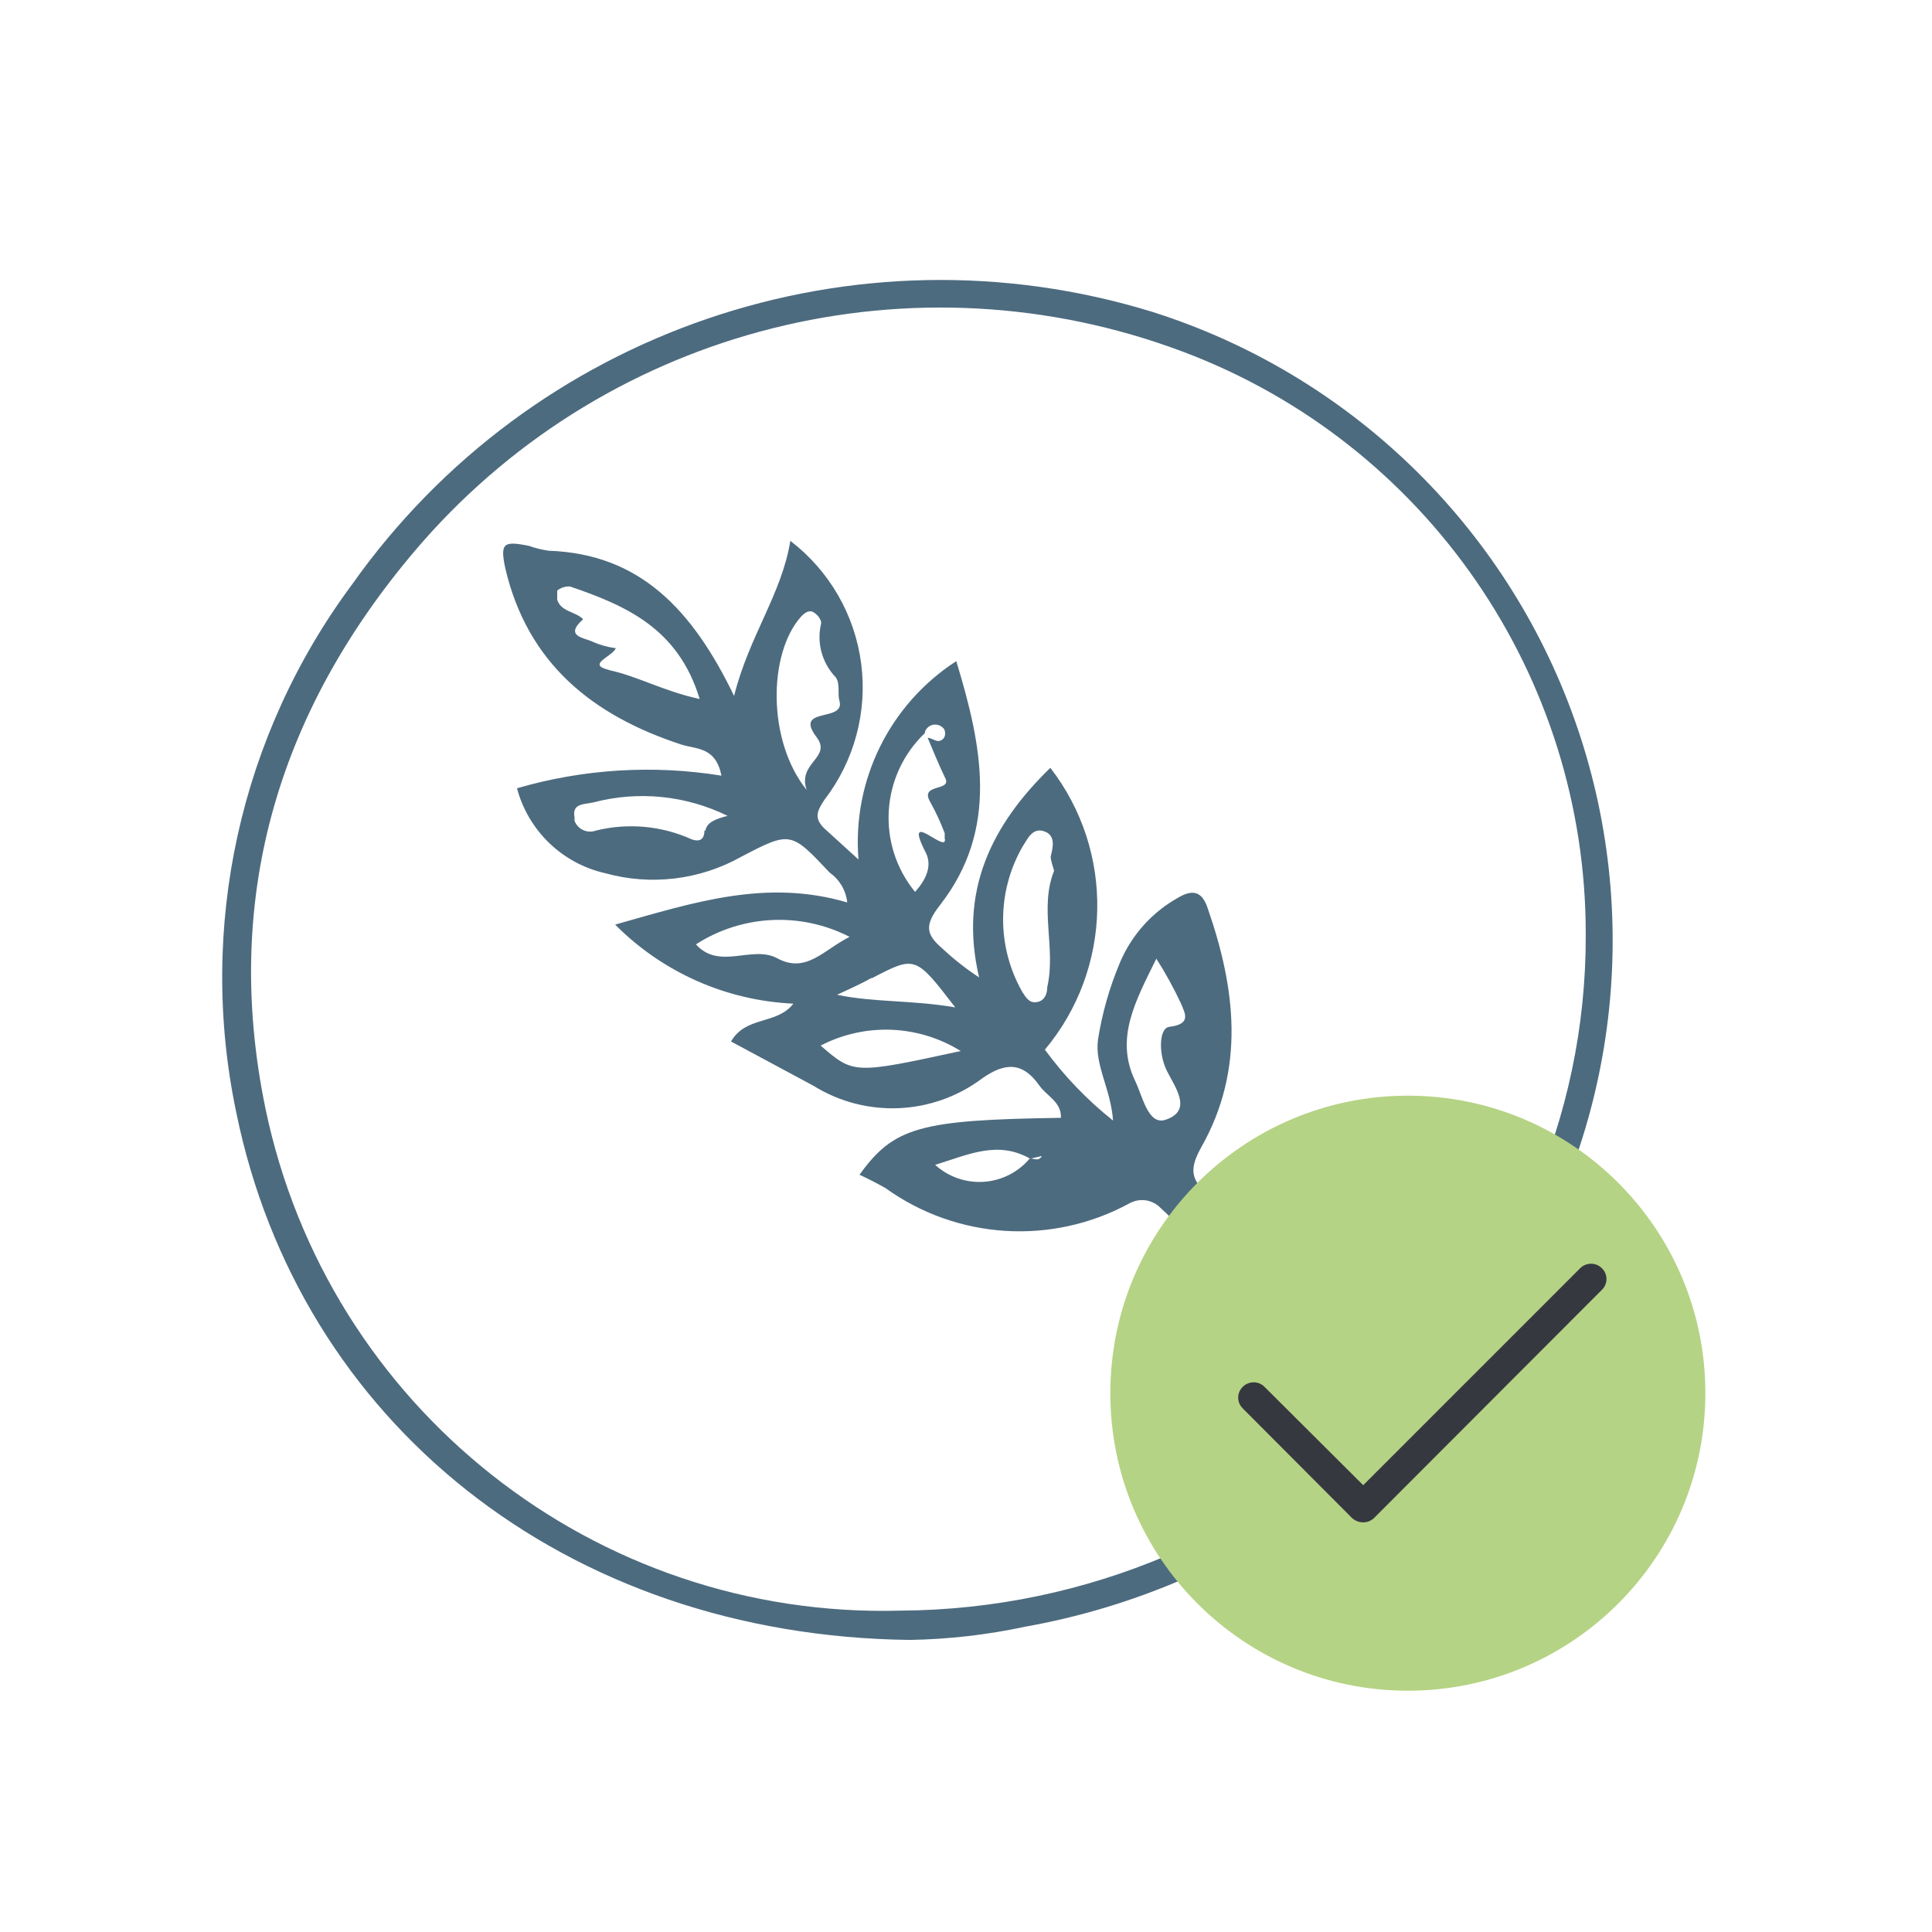
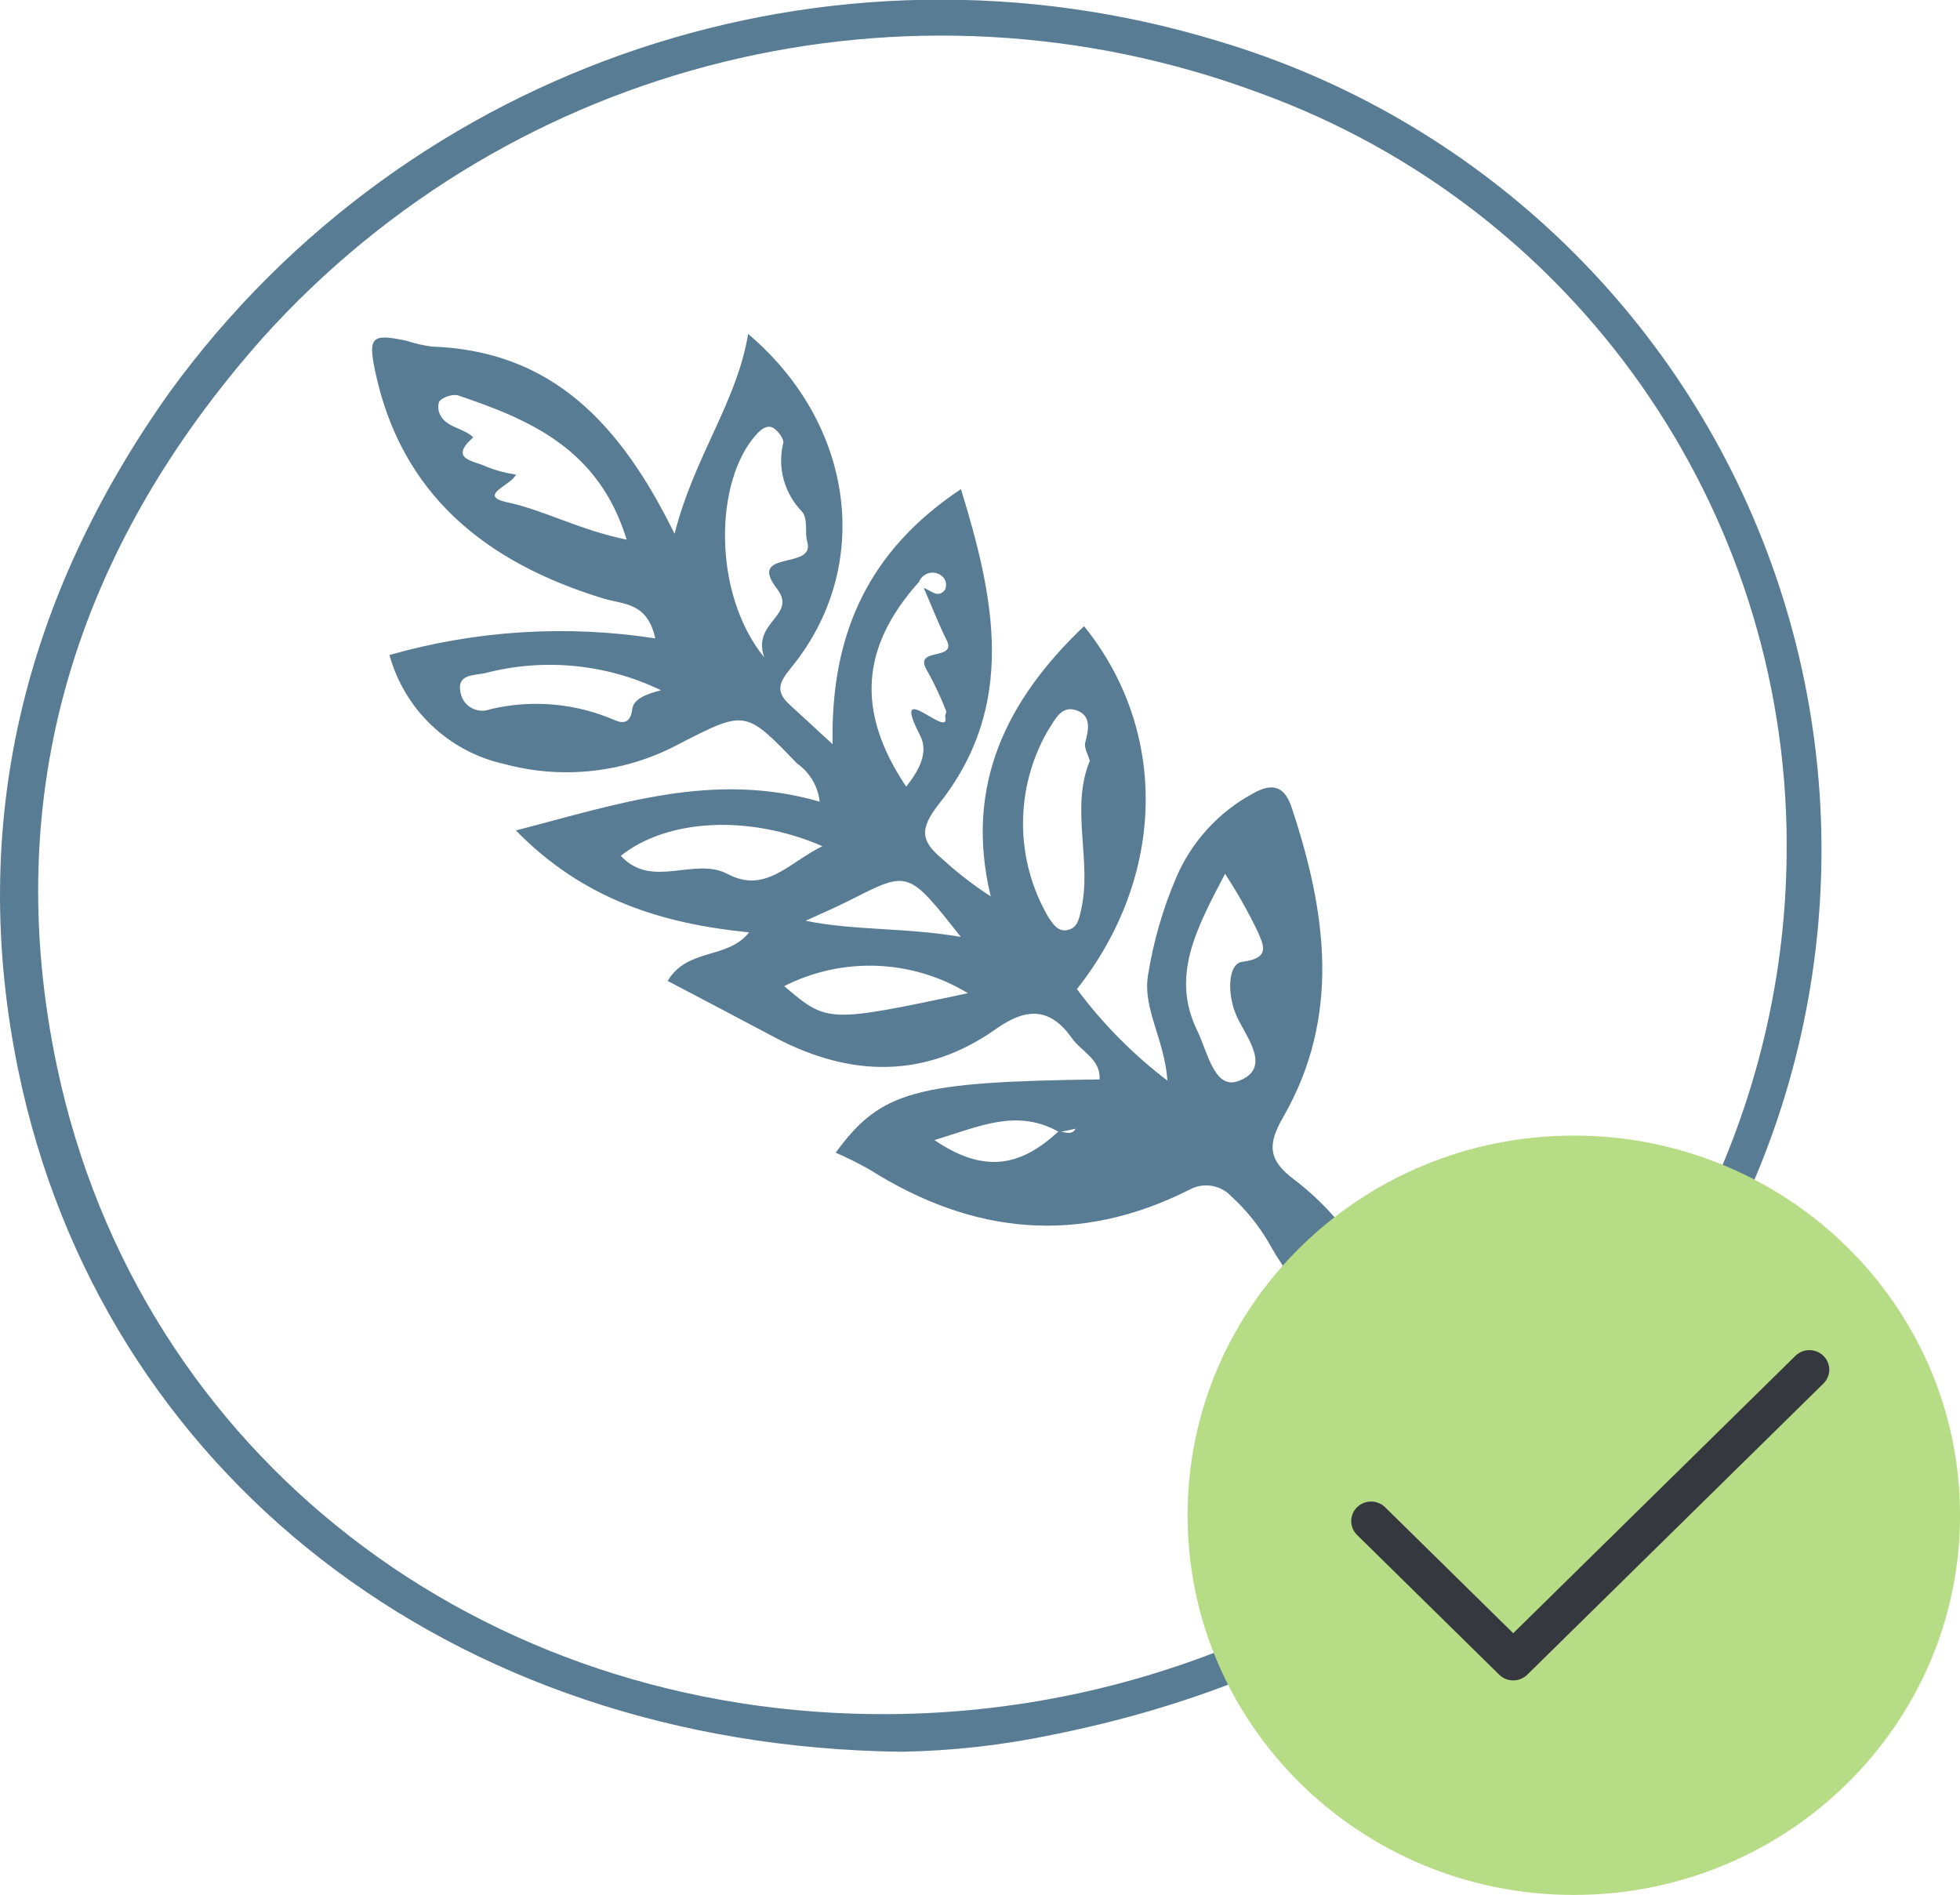
- <svg xmlns="http://www.w3.org/2000/svg" id="Layer_1" data-name="Layer 1" viewBox="0 0 56.69 56.69">
-   <defs>
-     <style>.cls-1{fill:#4d6b7f;}.cls-2{fill:#b5d384;}.cls-3{fill:#363840;stroke:#363840;stroke-miterlimit:10;stroke-width:0.1px;}</style>
-   </defs>
-   <g id="Group_1239" data-name="Group 1239">
-     <path id="Path_1411" data-name="Path 1411" class="cls-1" d="M33.81,9.15a21.15,21.15,0,0,0-23.48,8,19.32,19.32,0,0,0-3.4,15.48C8.78,41.72,16.57,48,26.7,48.12a17.62,17.62,0,0,0,3.39-.39,20.9,20.9,0,0,0,14.06-9.52A19.35,19.35,0,0,0,33.81,9.15ZM26.43,47.26A18.51,18.51,0,0,1,7.79,32.53c-1.3-6.28.44-11.85,4.61-16.63a20.22,20.22,0,0,1,22.31-5.58A18.24,18.24,0,0,1,46.53,27.44C46.56,38.22,37.47,47.19,26.43,47.26Z" />
-     <path id="Path_1429" data-name="Path 1429" class="cls-1" d="M35.51,35.09c-.61-.46-.6-.82-.26-1.43,1.3-2.3,1-4.67.19-7-.15-.46-.4-.6-.87-.32a3.93,3.93,0,0,0-1.71,1.91,9.72,9.72,0,0,0-.64,2.24c-.11.76.37,1.44.44,2.39a10.81,10.81,0,0,1-2-2.08,6.6,6.6,0,0,0,.16-8.27c-1.72,1.67-2.69,3.61-2.09,6.15a7.91,7.91,0,0,1-1.08-.85c-.48-.41-.53-.68-.07-1.27,1.74-2.23,1.24-4.66.48-7.16a6.32,6.32,0,0,0-2.87,5.82l-1-.91c-.31-.3-.22-.51,0-.84a5.41,5.41,0,0,0-1-7.6c-.25,1.56-1.21,2.79-1.65,4.55-1.23-2.55-2.78-4.17-5.44-4.26a3,3,0,0,1-.57-.14c-.77-.16-.86-.08-.7.67C15.49,19.48,17.4,21,20,21.85c.46.14,1,.07,1.17.91a13.65,13.65,0,0,0-6,.37,3.47,3.47,0,0,0,2.58,2.49,5.28,5.28,0,0,0,4-.48c1.45-.76,1.46-.74,2.6.47a1.22,1.22,0,0,1,.51.87c-2.38-.7-4.5,0-6.81.65a7.87,7.87,0,0,0,5.23,2.32c-.49.63-1.39.35-1.83,1.11l2.42,1.3a4.39,4.39,0,0,0,4.94-.21c.69-.49,1.21-.49,1.7.22.22.3.64.47.62.93-4.14.06-4.9.27-5.91,1.67.26.12.51.25.76.39a6.74,6.74,0,0,0,7.16.45.76.76,0,0,1,.93.15A4.45,4.45,0,0,1,35,36.6a5.84,5.84,0,0,0,1.17,1.49.73.73,0,0,0,1,.07l0,0c.33-.28.23-.62.07-.93A6.37,6.37,0,0,0,35.51,35.09ZM17.88,19.66c-.7-.16.09-.39.19-.64a2.48,2.48,0,0,1-.66-.18c-.24-.13-.88-.15-.3-.67-.22-.23-.64-.21-.76-.57,0-.08,0-.23,0-.27a.53.53,0,0,1,.38-.12c1.63.56,3.17,1.22,3.8,3.3-1.07-.23-1.82-.67-2.67-.85Zm2.79,4.71c0,.29-.17.33-.37.26a4.31,4.31,0,0,0-2.81-.26.49.49,0,0,1-.63-.28.38.38,0,0,1,0-.1c-.09-.44.31-.38.57-.45a5.66,5.66,0,0,1,3.92.4c-.32.08-.61.18-.65.43Zm3-1.19c-1.16-1.44-1.13-4-.17-5.08.1-.11.24-.22.38-.13s.24.25.21.34a1.7,1.7,0,0,0,.43,1.56c.14.19.05.48.11.69.19.65-1.36.16-.67,1.07.46.61-.57.74-.29,1.55Zm3.47-1.71a.32.32,0,0,1,.41-.19.33.33,0,0,1,.15.11.27.27,0,0,1,0,.26c-.17.21-.32,0-.48,0,.17.4.33.8.52,1.19s-.78.14-.44.7a6.86,6.86,0,0,1,.42.91s0,.09,0,.14c.12.54-1.26-.95-.56.42.21.4,0,.82-.31,1.16a3.43,3.43,0,0,1,.29-4.66ZM25.59,28.7c1.27-.66,1.27-.66,2.44.86-1.27-.22-2.35-.14-3.47-.37.34-.16.69-.31,1-.49Zm-2.78-.58c-.74-.4-1.7.36-2.39-.41a4.52,4.52,0,0,1,4.51-.22c-.75.37-1.27,1.09-2.12.63Zm1.27,2.56a4.16,4.16,0,0,1,4.11.16c-3.14.68-3.14.68-4.11-.16Zm6.36-1.28c-.23.05-.33-.12-.44-.29a4.29,4.29,0,0,1,0-4.26c.15-.23.29-.57.63-.46s.28.44.2.74c0,.12.06.27.1.42-.44,1.1.06,2.27-.2,3.41,0,.19-.07.39-.28.44ZM30.26,34h-.05a1.93,1.93,0,0,1-2.77.18c1-.31,1.84-.72,2.79-.18h0l.34-.08c-.08.16-.22.08-.34.07Zm4.07-3.87c-.32,0-.34.76-.11,1.25s.8,1.19,0,1.47c-.53.2-.69-.68-.91-1.13-.6-1.25,0-2.33.62-3.59a11.46,11.46,0,0,1,.73,1.33c.1.26.32.59-.35.67Z" />
-     <path id="Path_1494" data-name="Path 1494" class="cls-1" d="M30.23,34Z" />
-     <path id="Path_1496" data-name="Path 1496" class="cls-1" d="M30.22,34h0Z" />
+ <svg xmlns="http://www.w3.org/2000/svg" width="82.58" height="79.836" viewBox="0 0 82.58 79.836">
+   <g id="Group_1950" data-name="Group 1950" transform="translate(-867.002 -635.223)">
+     <g id="Group_1239" data-name="Group 1239" transform="translate(867.002 635.223)">
+       <path id="Path_1411" data-name="Path 1411" d="M-312.329,402.22a40.16,40.16,0,0,0-44.179,14.753c-6.154,8.643-8.547,18.217-6.394,28.632,3.481,16.844,18.145,28.451,37.2,28.68a33.751,33.751,0,0,0,6.374-.717c11.312-2.263,20.259-8.014,26.464-17.612A35.558,35.558,0,0,0-312.329,402.22ZM-326.214,472.7c-17.222.109-31.6-10.925-35.056-27.25-2.457-11.611.824-21.9,8.668-30.742a38.452,38.452,0,0,1,41.967-10.318A33.733,33.733,0,0,1-288.4,436.044C-288.334,455.981-305.438,472.562-326.214,472.7Z" transform="translate(363.678 -400.482)" fill="#587c94" />
+       <path id="Path_1429" data-name="Path 1429" d="M-309.382,450.209c-1.15-.849-1.124-1.519-.475-2.647,2.446-4.256,1.814-8.641.359-13.025-.283-.855-.755-1.109-1.642-.6a7.276,7.276,0,0,0-3.227,3.536,17.455,17.455,0,0,0-1.191,4.132c-.22,1.405.692,2.663.822,4.426a19.4,19.4,0,0,1-3.815-3.857c3.764-4.764,3.86-10.891.3-15.291-3.242,3.089-5.06,6.68-3.932,11.384a15.163,15.163,0,0,1-2.032-1.571c-.914-.759-.99-1.259-.127-2.351,3.265-4.135,2.326-8.629.905-13.236-3.829,2.552-5.5,6.006-5.407,10.749-.914-.847-1.373-1.263-1.829-1.684-.589-.548-.42-.93.081-1.541,3.465-4.232,2.7-10.241-1.811-14.062-.476,2.882-2.273,5.156-3.1,8.421-2.318-4.722-5.222-7.714-10.236-7.889a6.171,6.171,0,0,1-1.065-.245c-1.447-.313-1.613-.157-1.326,1.228,1.089,5.255,4.679,8.118,9.624,9.63.85.261,1.849.143,2.191,1.682a26.246,26.246,0,0,0-11.2.7,6.461,6.461,0,0,0,4.844,4.594,10.038,10.038,0,0,0,7.43-.884c2.733-1.4,2.743-1.378,4.9.861a2.27,2.27,0,0,1,.953,1.608c-4.479-1.29-8.467.091-12.8,1.213,2.844,2.91,6.154,3.926,9.825,4.294-.914,1.152-2.6.645-3.43,2.046,1.545.812,3.048,1.6,4.552,2.4,3.171,1.66,6.308,1.725,9.286-.38,1.293-.915,2.286-.9,3.206.407.4.562,1.2.865,1.155,1.722-7.789.1-9.22.492-11.119,3.086a16,16,0,0,1,1.436.718c4.337,2.736,8.813,3.189,13.474.84a1.449,1.449,0,0,1,1.75.275,8.348,8.348,0,0,1,1.673,2.114,10.848,10.848,0,0,0,2.187,2.744,1.389,1.389,0,0,0,1.935.134l.038-.034c.61-.513.425-1.154.124-1.717A11.671,11.671,0,0,0-309.382,450.209Zm-33.154-28.54c-1.321-.289.163-.716.349-1.173a5.274,5.274,0,0,1-1.24-.33c-.452-.246-1.648-.285-.556-1.237-.43-.425-1.219-.4-1.444-1.065-.051-.15-.042-.431.051-.493a1.006,1.006,0,0,1,.711-.224c3.054,1.031,5.965,2.247,7.144,6.091-2.014-.416-3.426-1.223-5.015-1.571Zm5.25,8.721c-.072.533-.331.613-.7.469a8.327,8.327,0,0,0-5.283-.476.932.932,0,0,1-1.2-.519.863.863,0,0,1-.051-.18c-.176-.811.591-.711,1.071-.831a10.782,10.782,0,0,1,7.375.73c-.606.16-1.153.348-1.216.807Zm5.555-2.2c-2.175-2.674-2.114-7.444-.3-9.411.187-.2.449-.4.7-.24.2.131.453.469.406.636a3.072,3.072,0,0,0,.794,2.882c.272.355.1.887.219,1.272.352,1.214-2.566.307-1.273,1.982.868,1.127-1.066,1.38-.543,2.877Zm6.527-3.171a.614.614,0,0,1,.784-.353.607.607,0,0,1,.278.208.491.491,0,0,1,.029.483c-.3.377-.594.008-.889-.082.32.737.609,1.487.968,2.208.435.885-1.463.258-.823,1.283a13.469,13.469,0,0,1,.794,1.686c.03.067-.053.176-.035.256.222,1-2.37-1.753-1.059.779.384.744-.084,1.515-.586,2.158-2.106-3.143-1.937-5.858.537-8.626Zm-2.832,13.372c2.387-1.215,2.385-1.221,4.591,1.583-2.387-.405-4.419-.253-6.537-.678.649-.3,1.31-.582,1.947-.906Zm-5.232-1.066c-1.395-.741-3.193.659-4.5-.767,1.953-1.555,5.384-1.752,8.494-.406-1.409.688-2.4,2.02-3.991,1.172Zm2.385,4.723a7.961,7.961,0,0,1,7.741.3c-5.92,1.251-5.92,1.251-7.742-.3Zm11.963-2.367c-.42.1-.622-.227-.827-.528a7.827,7.827,0,0,1-.022-7.879c.291-.435.547-1.065,1.19-.849s.527.8.379,1.358c-.059.219.116.5.191.775-.834,2.037.113,4.211-.37,6.3-.083.355-.146.723-.541.82Zm-.327,8.5-.052.011s-.055-.006-.047,0h-.008c-1.648,1.526-3.189,1.707-5.2.342,1.9-.572,3.469-1.342,5.247-.342a.263.263,0,0,1,.063,0l.639-.137c-.159.288-.413.137-.64.131Zm7.66-7.155c-.617.075-.644,1.4-.223,2.31.406.886,1.51,2.19.043,2.718-.991.357-1.292-1.26-1.7-2.1-1.142-2.314-.066-4.3,1.158-6.638a21.534,21.534,0,0,1,1.384,2.452c.189.484.6,1.1-.658,1.256Z" transform="translate(363.924 -400.502)" fill="#587c94" />
+       <path id="Path_1494" data-name="Path 1494" d="M-319.763,448.235l.011.005.052-.011A.225.225,0,0,0-319.763,448.235Z" transform="translate(364.376 -400.549)" fill="#587c94" />
+       <path id="Path_1495" data-name="Path 1495" d="M-319.8,448.235h0Z" transform="translate(364.376 -400.549)" fill="#587c94" />
+       <path id="Path_1496" data-name="Path 1496" d="M-319.783,448.237h.031l-.011,0Z" transform="translate(364.376 -400.549)" fill="#587c94" />
+     </g>
+     <g id="Group_1376" data-name="Group 1376" transform="translate(917.037 683.067)">
+       <ellipse id="Ellipse_27" data-name="Ellipse 27" cx="16.273" cy="15.996" rx="16.273" ry="15.996" transform="translate(0 0)" fill="#b6dc85" />
+       <path id="Path_1310" data-name="Path 1310" d="M-300.813,471.271a.753.753,0,0,1-.53-.215l-5.99-5.888a.73.73,0,0,1,0-1.042.761.761,0,0,1,1.06,0h0l5.459,5.368,11.95-11.746a.757.757,0,0,1,1.059,0,.726.726,0,0,1,0,1.041l-12.478,12.267A.756.756,0,0,1-300.813,471.271Z" transform="translate(314.535 -448.406)" fill="#363840" stroke="#363840" stroke-miterlimit="10" stroke-width="0.175" />
+     </g>
  </g>
-   <circle class="cls-2" cx="41.31" cy="40.88" r="8.73" />
-   <path id="Path_1310" data-name="Path 1310" class="cls-3" d="M40,44.62a.44.44,0,0,1-.29-.11l-3.21-3.22a.39.39,0,0,1,0-.56.4.4,0,0,1,.57,0h0L40,43.65l6.4-6.4a.4.4,0,0,1,.57,0,.39.39,0,0,1,0,.56l-6.69,6.7A.41.41,0,0,1,40,44.62Z" />
</svg>
